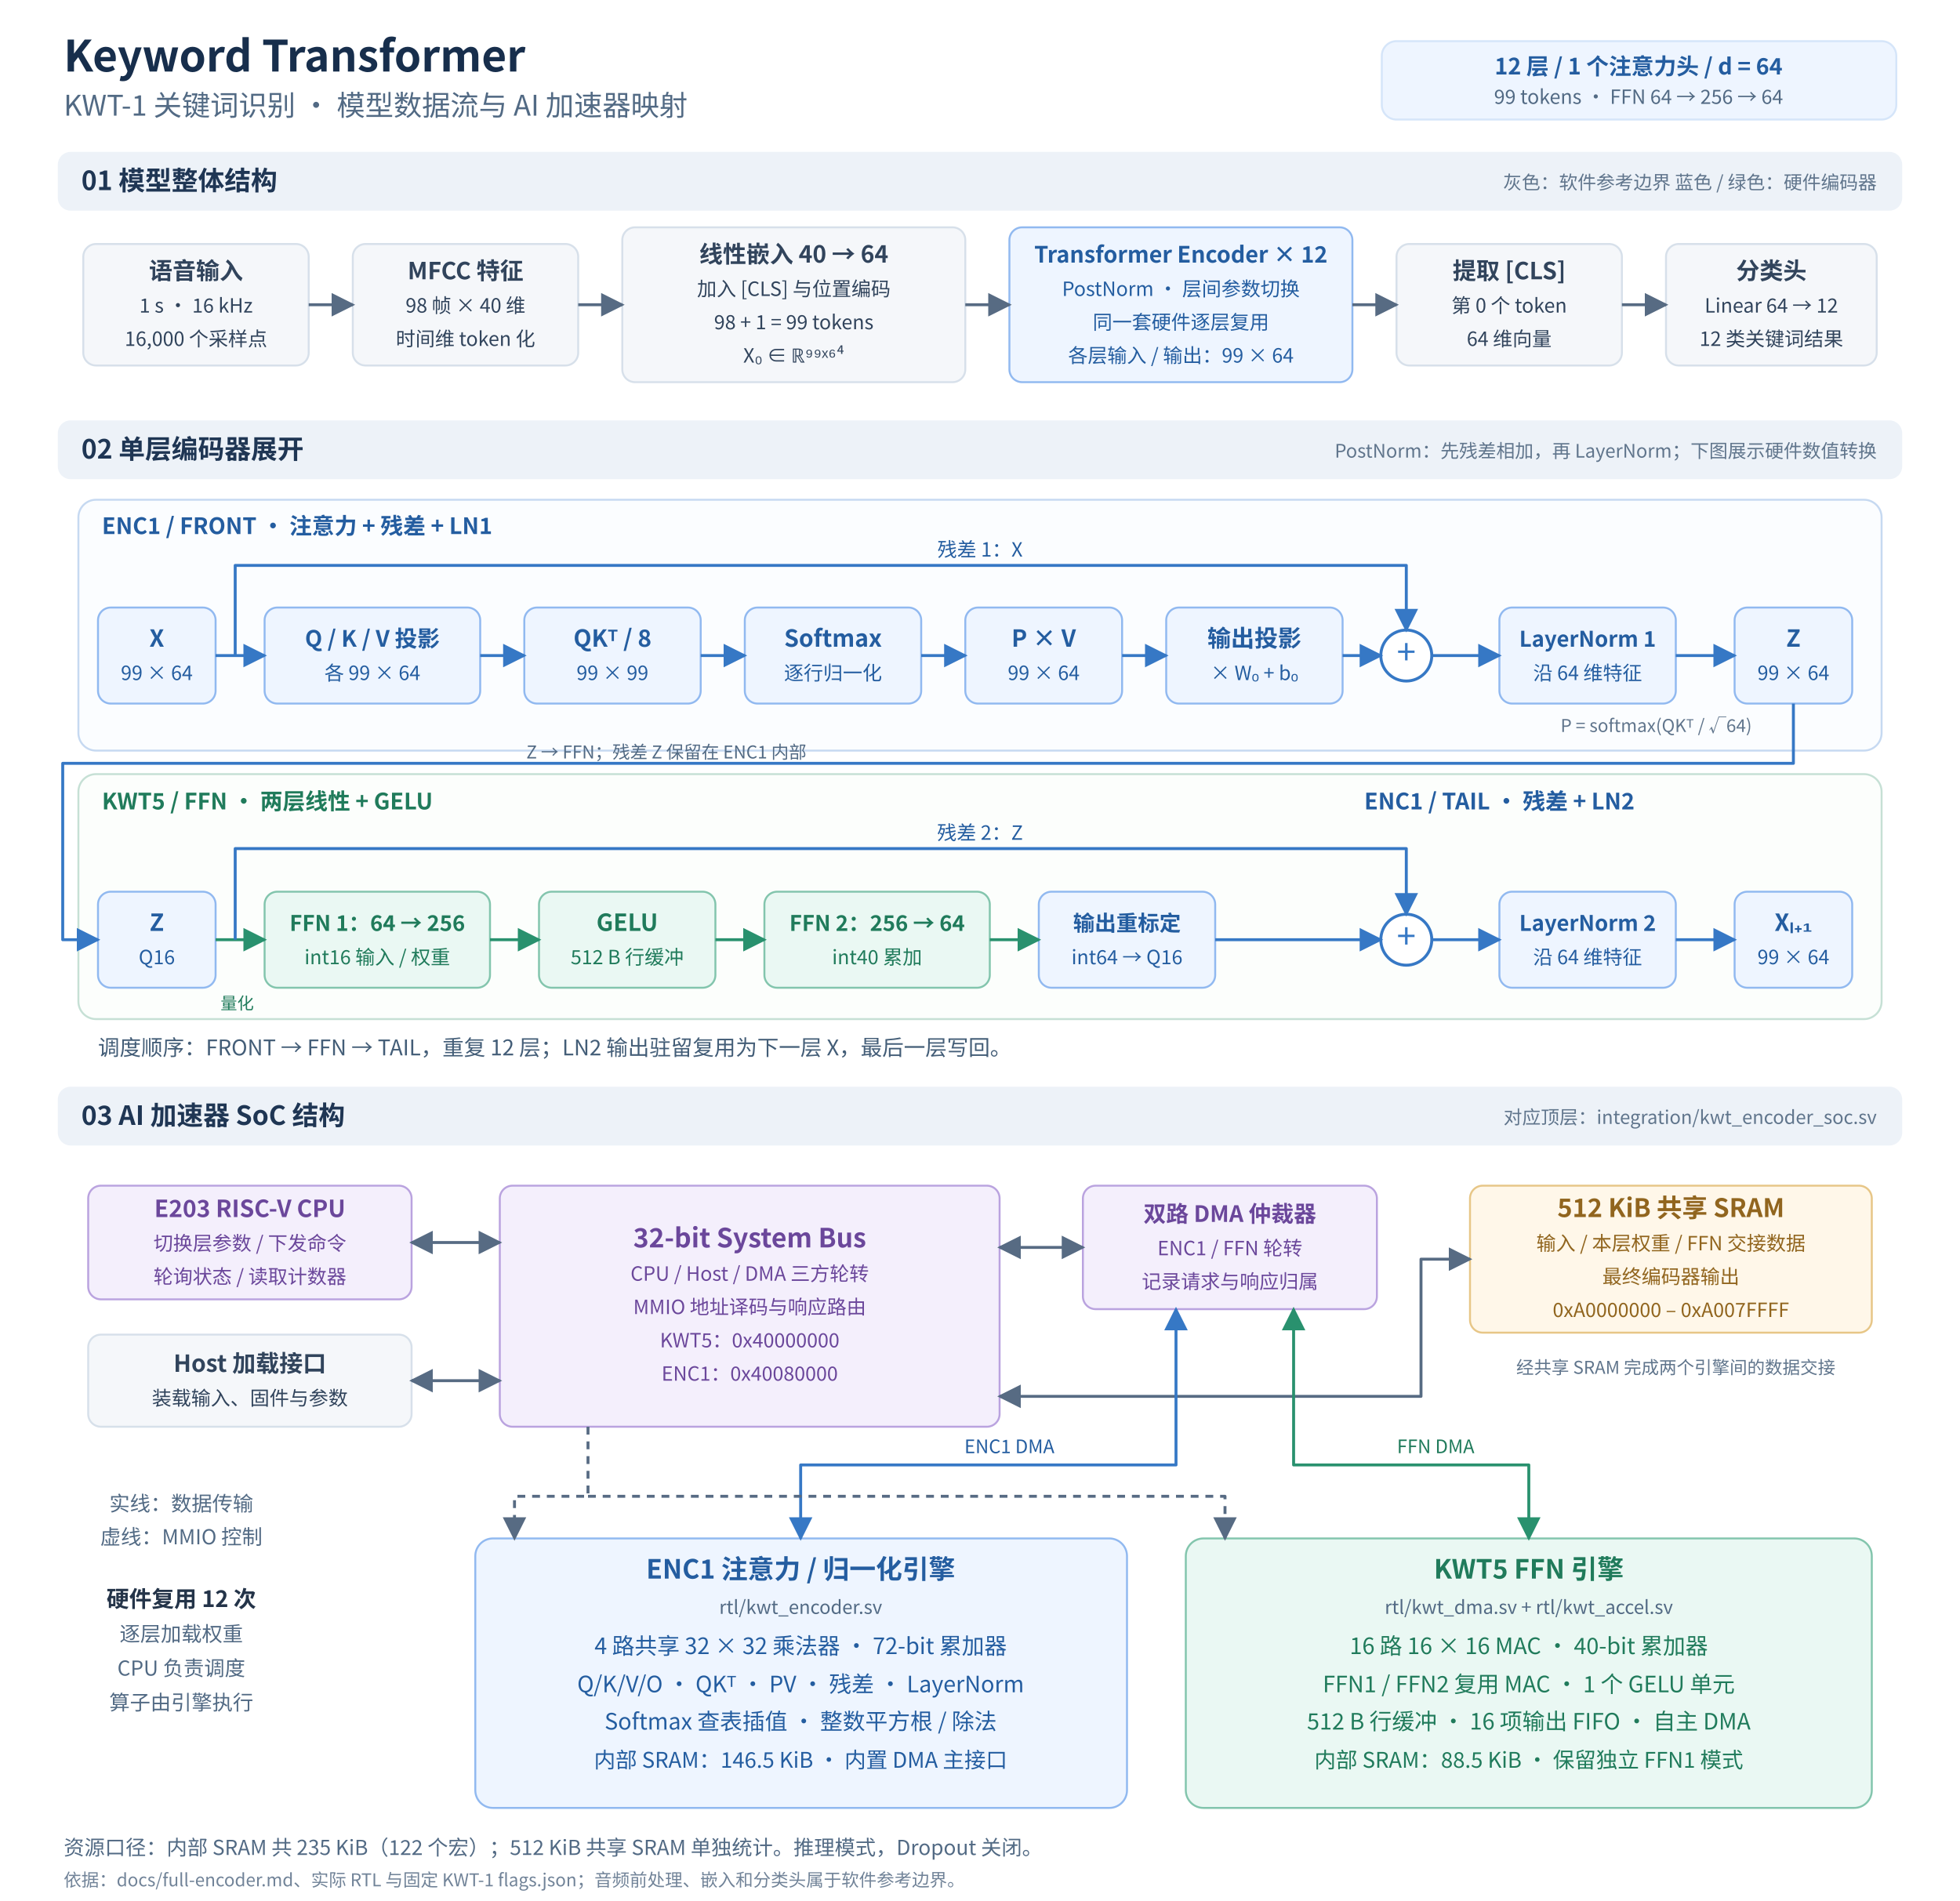
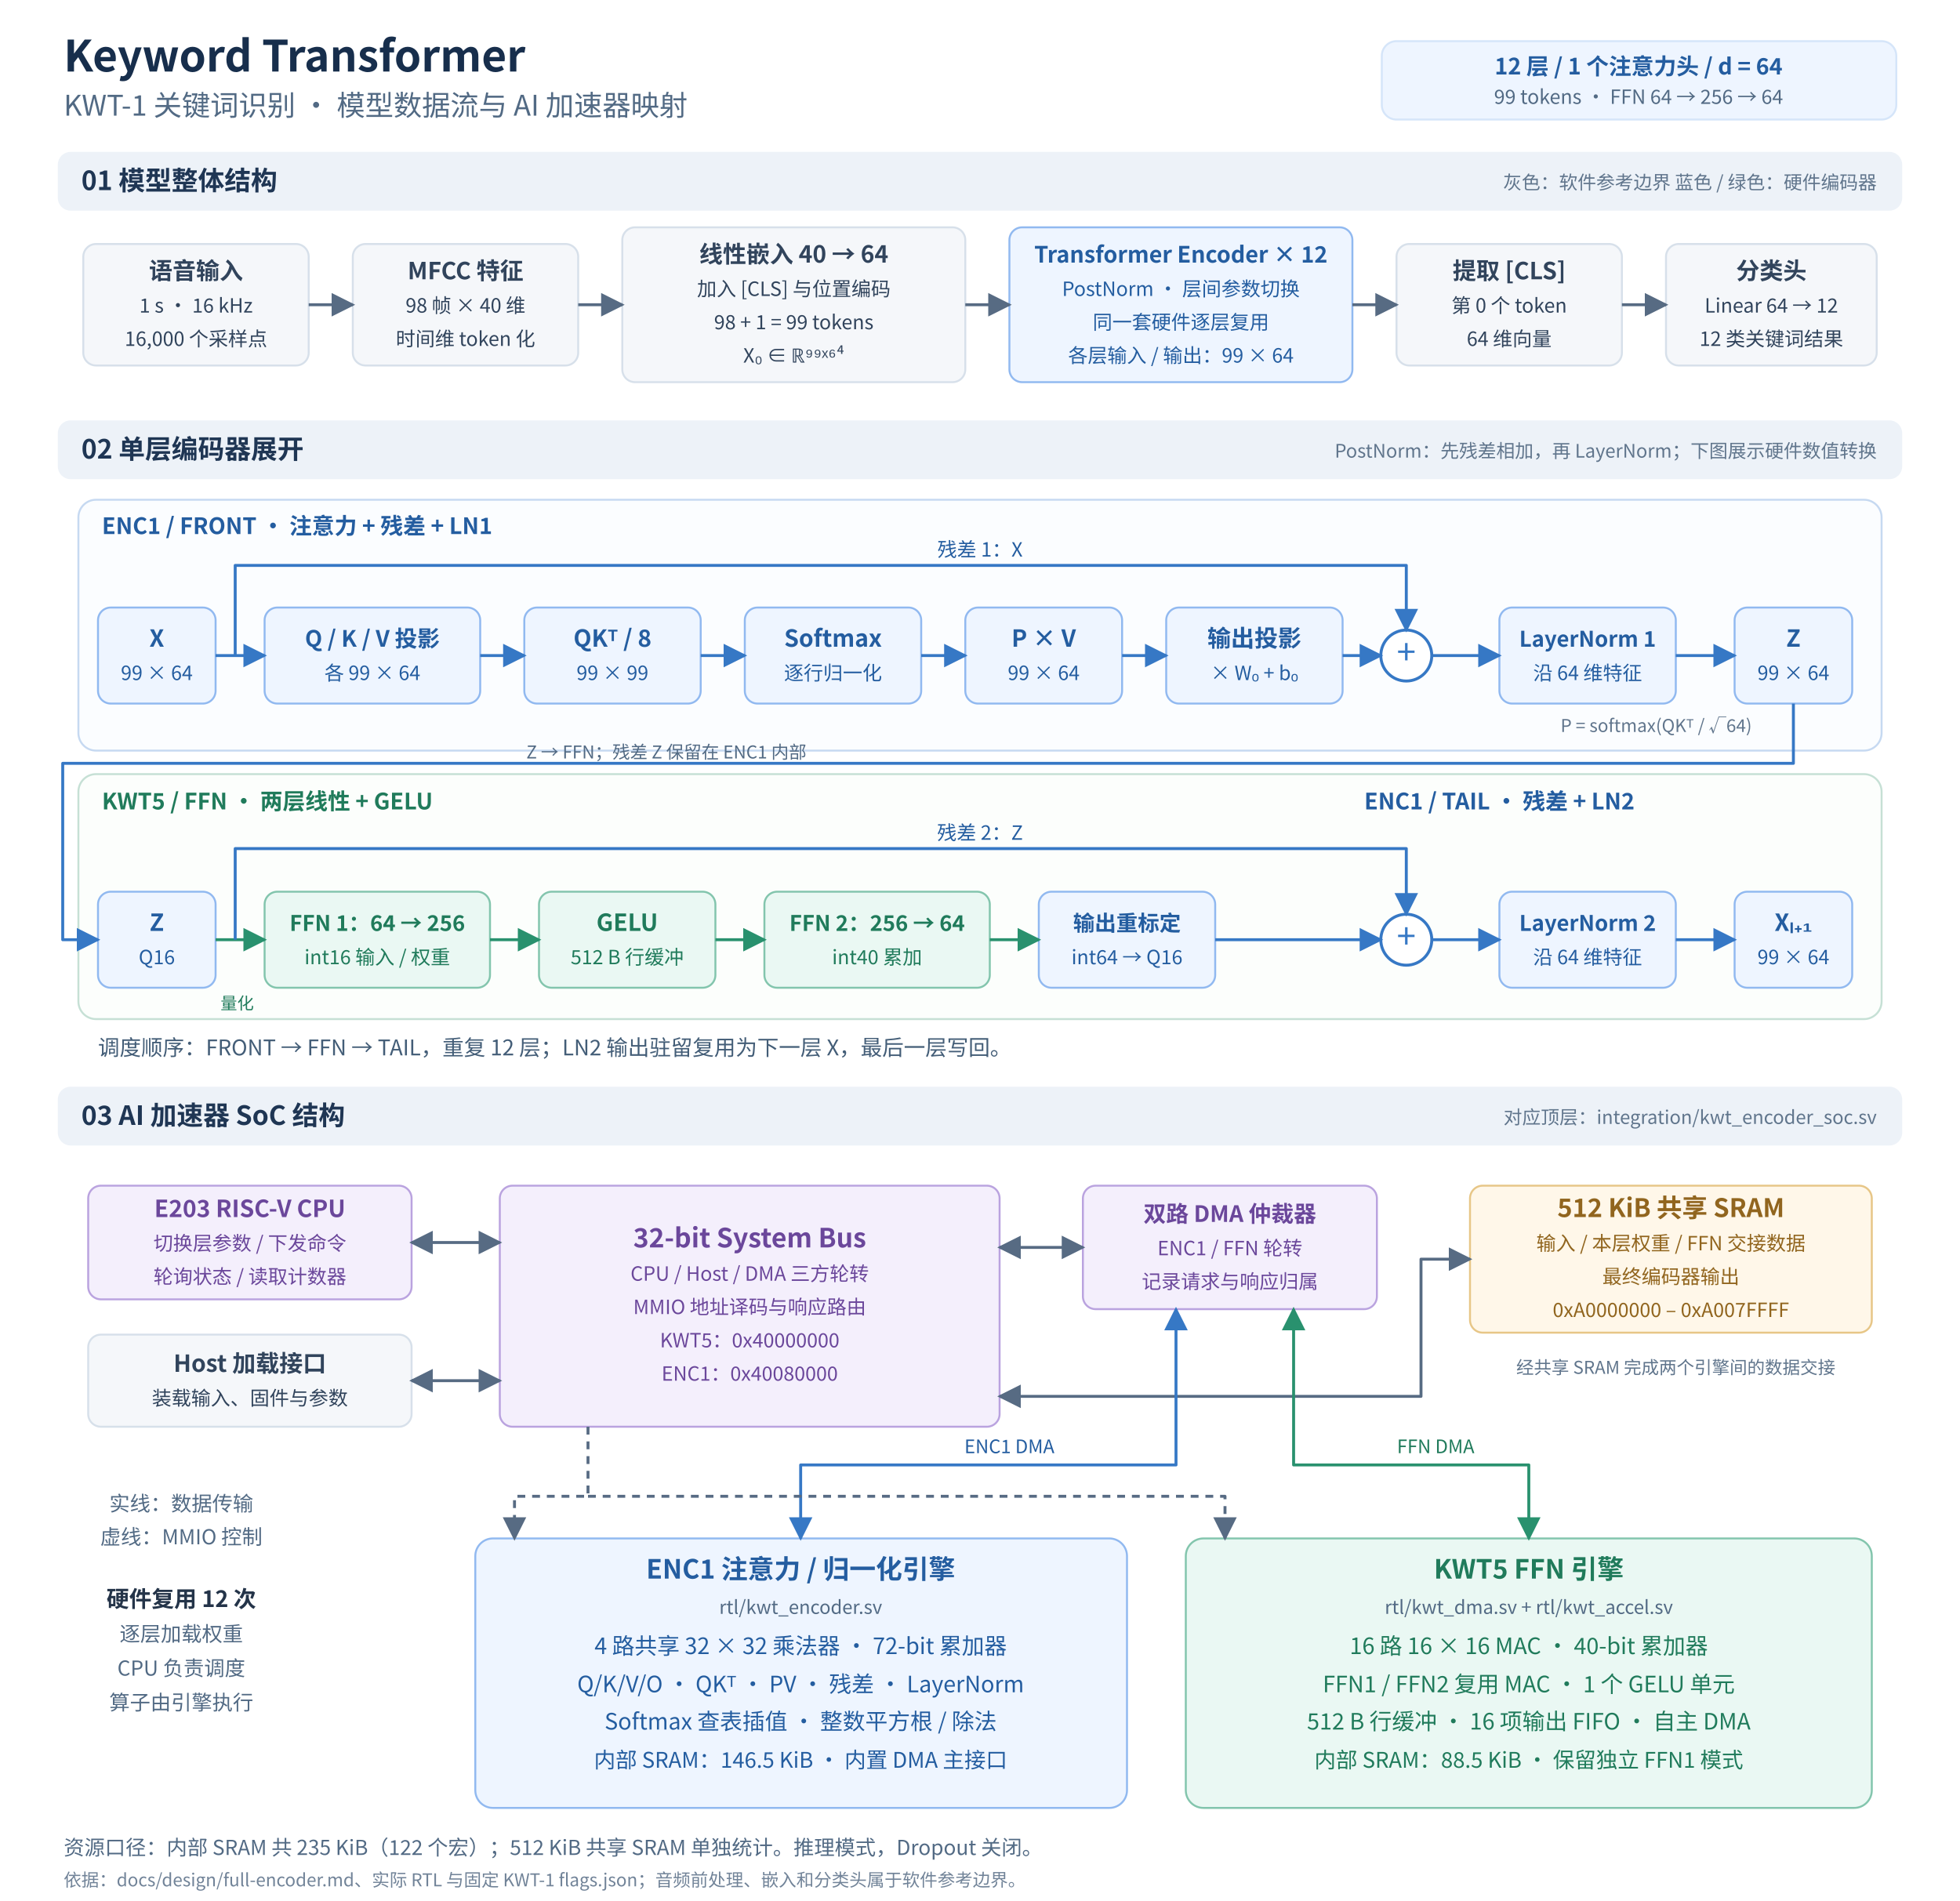
<svg xmlns="http://www.w3.org/2000/svg" width="2000" height="1940" viewBox="0 0 2000 1940" role="img" aria-labelledby="title desc">
  <defs>
    <marker id="arrow" viewBox="0 0 10 10" refX="9" refY="5" markerWidth="8" markerHeight="8" orient="auto-start-reverse">
      <path d="M 0 0 L 10 5 L 0 10 z" fill="#576b83" />
    </marker>
    <marker id="blue" viewBox="0 0 10 10" refX="9" refY="5" markerWidth="8" markerHeight="8" orient="auto-start-reverse">
      <path d="M 0 0 L 10 5 L 0 10 z" fill="#3678c5" />
    </marker>
    <marker id="green" viewBox="0 0 10 10" refX="9" refY="5" markerWidth="8" markerHeight="8" orient="auto-start-reverse">
      <path d="M 0 0 L 10 5 L 0 10 z" fill="#29916e" />
    </marker>
  </defs>
  <g font-family="Microsoft YaHei, Noto Sans CJK SC, Arial, sans-serif">
    <rect x="0" y="0" width="2000" height="1940" rx="0" fill="#ffffff" stroke="#ffffff" stroke-width="2" />
    <text x="65" y="73" text-anchor="start" font-size="44" fill="#172e4c" font-weight="700">Keyword Transformer</text>
    <text x="65" y="118" text-anchor="start" font-size="29" fill="#526a84" font-weight="400">KWT-1 关键词识别 · 模型数据流与 AI 加速器映射</text>
    <rect x="1410" y="42" width="525" height="80" rx="15" fill="#eef5ff" stroke="#d5e5f9" stroke-width="2" />
    <text x="1672" y="76" text-anchor="middle" font-size="23" fill="#245da0" font-weight="650">12 层  /  1 个注意力头  /  d = 64</text>
    <text x="1672" y="106" text-anchor="middle" font-size="20" fill="#526a84" font-weight="400">99 tokens  ·  FFN 64 → 256 → 64</text>
    <rect x="60" y="156" width="1880" height="58" rx="12" fill="#edf2f8" stroke="#edf2f8" stroke-width="2" />
    <text x="83" y="194" text-anchor="start" font-size="27" fill="#1f3654" font-weight="650">01  模型整体结构</text>
    <text x="1915" y="193" text-anchor="end" font-size="19" fill="#60758c" font-weight="400">灰色：软件参考边界    蓝色 / 绿色：硬件编码器</text>
    <rect x="85" y="249" width="230" height="124" rx="13" fill="#f5f7fa" stroke="#d7e0ea" stroke-width="2" />
    <text x="200.0" y="285.0" text-anchor="middle" font-size="24" fill="#31445c" font-weight="650">语音输入</text>
    <text x="200.0" y="319.0" text-anchor="middle" font-size="20" fill="#31445c" font-weight="400">1 s · 16 kHz</text>
    <text x="200.0" y="353.0" text-anchor="middle" font-size="20" fill="#31445c" font-weight="400">16,000 个采样点</text>
    <rect x="360" y="249" width="230" height="124" rx="13" fill="#f5f7fa" stroke="#d7e0ea" stroke-width="2" />
    <text x="475.0" y="285.0" text-anchor="middle" font-size="24" fill="#31445c" font-weight="650">MFCC 特征</text>
    <text x="475.0" y="319.0" text-anchor="middle" font-size="20" fill="#31445c" font-weight="400">98 帧 × 40 维</text>
    <text x="475.0" y="353.0" text-anchor="middle" font-size="20" fill="#31445c" font-weight="400">时间维 token 化</text>
    <rect x="635" y="232" width="350" height="158" rx="13" fill="#f5f7fa" stroke="#d7e0ea" stroke-width="2" />
    <text x="810.0" y="268.0" text-anchor="middle" font-size="24" fill="#31445c" font-weight="650">线性嵌入 40 → 64</text>
    <text x="810.0" y="302.0" text-anchor="middle" font-size="20" fill="#31445c" font-weight="400">加入 [CLS] 与位置编码</text>
    <text x="810.0" y="336.0" text-anchor="middle" font-size="20" fill="#31445c" font-weight="400">98 + 1 = 99 tokens</text>
    <text x="810.0" y="370.0" text-anchor="middle" font-size="20" fill="#31445c" font-weight="400">X₀ ∈ ℝ⁹⁹ˣ⁶⁴</text>
    <rect x="1030" y="232" width="350" height="158" rx="13" fill="#eef5ff" stroke="#91b9f0" stroke-width="2" />
    <text x="1205.0" y="268.0" text-anchor="middle" font-size="23" fill="#245da0" font-weight="650">Transformer Encoder × 12</text>
    <text x="1205.0" y="302.0" text-anchor="middle" font-size="20" fill="#245da0" font-weight="400">PostNorm · 层间参数切换</text>
    <text x="1205.0" y="336.0" text-anchor="middle" font-size="20" fill="#245da0" font-weight="400">同一套硬件逐层复用</text>
    <text x="1205.0" y="370.0" text-anchor="middle" font-size="20" fill="#245da0" font-weight="400">各层输入 / 输出：99 × 64</text>
    <rect x="1425" y="249" width="230" height="124" rx="13" fill="#f5f7fa" stroke="#d7e0ea" stroke-width="2" />
    <text x="1540.0" y="285.0" text-anchor="middle" font-size="24" fill="#31445c" font-weight="650">提取 [CLS]</text>
    <text x="1540.0" y="319.0" text-anchor="middle" font-size="20" fill="#31445c" font-weight="400">第 0 个 token</text>
    <text x="1540.0" y="353.0" text-anchor="middle" font-size="20" fill="#31445c" font-weight="400">64 维向量</text>
    <rect x="1700" y="249" width="215" height="124" rx="13" fill="#f5f7fa" stroke="#d7e0ea" stroke-width="2" />
    <text x="1807.5" y="285.0" text-anchor="middle" font-size="24" fill="#31445c" font-weight="650">分类头</text>
    <text x="1807.5" y="319.0" text-anchor="middle" font-size="20" fill="#31445c" font-weight="400">Linear 64 → 12</text>
    <text x="1807.5" y="353.0" text-anchor="middle" font-size="20" fill="#31445c" font-weight="400">12 类关键词结果</text>
    <polyline points="315,311 360,311" fill="none" stroke="#576b83" stroke-width="3" stroke-linejoin="round" marker-end="url(#arrow)" />
    <polyline points="590,311 635,311" fill="none" stroke="#576b83" stroke-width="3" stroke-linejoin="round" marker-end="url(#arrow)" />
    <polyline points="985,311 1030,311" fill="none" stroke="#576b83" stroke-width="3" stroke-linejoin="round" marker-end="url(#arrow)" />
    <polyline points="1380,311 1425,311" fill="none" stroke="#576b83" stroke-width="3" stroke-linejoin="round" marker-end="url(#arrow)" />
    <polyline points="1655,311 1700,311" fill="none" stroke="#576b83" stroke-width="3" stroke-linejoin="round" marker-end="url(#arrow)" />
    <rect x="60" y="430" width="1880" height="58" rx="12" fill="#edf2f8" stroke="#edf2f8" stroke-width="2" />
    <text x="83" y="468" text-anchor="start" font-size="27" fill="#1f3654" font-weight="650">02  单层编码器展开</text>
    <text x="1915" y="467" text-anchor="end" font-size="19" fill="#60758c" font-weight="400">PostNorm：先残差相加，再 LayerNorm；下图展示硬件数值转换</text>
    <rect x="80" y="510" width="1840" height="256" rx="18" fill="#fbfdff" stroke="#c6d9f1" stroke-width="2" />
    <text x="104" y="545" text-anchor="start" font-size="23" fill="#245da0" font-weight="650">ENC1 / FRONT  ·  注意力 + 残差 + LN1</text>
    <rect x="100" y="620" width="120" height="98" rx="13" fill="#eef5ff" stroke="#91b9f0" stroke-width="2" />
    <text x="160.0" y="660.0" text-anchor="middle" font-size="24" fill="#245da0" font-weight="650">X</text>
    <text x="160.0" y="694.0" text-anchor="middle" font-size="20" fill="#245da0" font-weight="400">99 × 64</text>
    <rect x="270" y="620" width="220" height="98" rx="13" fill="#eef5ff" stroke="#91b9f0" stroke-width="2" />
    <text x="380.0" y="660.0" text-anchor="middle" font-size="23" fill="#245da0" font-weight="650">Q / K / V 投影</text>
    <text x="380.0" y="694.0" text-anchor="middle" font-size="20" fill="#245da0" font-weight="400">各 99 × 64</text>
    <rect x="535" y="620" width="180" height="98" rx="13" fill="#eef5ff" stroke="#91b9f0" stroke-width="2" />
    <text x="625.0" y="660.0" text-anchor="middle" font-size="24" fill="#245da0" font-weight="650">QKᵀ / 8</text>
    <text x="625.0" y="694.0" text-anchor="middle" font-size="20" fill="#245da0" font-weight="400">99 × 99</text>
    <rect x="760" y="620" width="180" height="98" rx="13" fill="#eef5ff" stroke="#91b9f0" stroke-width="2" />
    <text x="850.0" y="660.0" text-anchor="middle" font-size="24" fill="#245da0" font-weight="650">Softmax</text>
    <text x="850.0" y="694.0" text-anchor="middle" font-size="20" fill="#245da0" font-weight="400">逐行归一化</text>
    <rect x="985" y="620" width="160" height="98" rx="13" fill="#eef5ff" stroke="#91b9f0" stroke-width="2" />
    <text x="1065.0" y="660.0" text-anchor="middle" font-size="24" fill="#245da0" font-weight="650">P × V</text>
    <text x="1065.0" y="694.0" text-anchor="middle" font-size="20" fill="#245da0" font-weight="400">99 × 64</text>
    <rect x="1190" y="620" width="180" height="98" rx="13" fill="#eef5ff" stroke="#91b9f0" stroke-width="2" />
    <text x="1280.0" y="660.0" text-anchor="middle" font-size="24" fill="#245da0" font-weight="650">输出投影</text>
    <text x="1280.0" y="694.0" text-anchor="middle" font-size="20" fill="#245da0" font-weight="400">× Wₒ + bₒ</text>
    <circle cx="1435" cy="669" r="26" fill="white" stroke="#3678c5" stroke-width="3" />
    <text x="1435" y="678" text-anchor="middle" font-size="35" fill="#3678c5" font-weight="500">+</text>
    <rect x="1530" y="620" width="180" height="98" rx="13" fill="#eef5ff" stroke="#91b9f0" stroke-width="2" />
    <text x="1620.0" y="660.0" text-anchor="middle" font-size="22" fill="#245da0" font-weight="650">LayerNorm 1</text>
    <text x="1620.0" y="694.0" text-anchor="middle" font-size="20" fill="#245da0" font-weight="400">沿 64 维特征</text>
    <rect x="1770" y="620" width="120" height="98" rx="13" fill="#eef5ff" stroke="#91b9f0" stroke-width="2" />
    <text x="1830.0" y="660.0" text-anchor="middle" font-size="24" fill="#245da0" font-weight="650">Z</text>
    <text x="1830.0" y="694.0" text-anchor="middle" font-size="20" fill="#245da0" font-weight="400">99 × 64</text>
    <polyline points="220,669 270,669" fill="none" stroke="#3678c5" stroke-width="3" stroke-linejoin="round" marker-end="url(#blue)" />
    <polyline points="490,669 535,669" fill="none" stroke="#3678c5" stroke-width="3" stroke-linejoin="round" marker-end="url(#blue)" />
    <polyline points="715,669 760,669" fill="none" stroke="#3678c5" stroke-width="3" stroke-linejoin="round" marker-end="url(#blue)" />
    <polyline points="940,669 985,669" fill="none" stroke="#3678c5" stroke-width="3" stroke-linejoin="round" marker-end="url(#blue)" />
    <polyline points="1145,669 1190,669" fill="none" stroke="#3678c5" stroke-width="3" stroke-linejoin="round" marker-end="url(#blue)" />
    <polyline points="1370,669 1409,669" fill="none" stroke="#3678c5" stroke-width="3" stroke-linejoin="round" marker-end="url(#blue)" />
    <polyline points="1461,669 1530,669" fill="none" stroke="#3678c5" stroke-width="3" stroke-linejoin="round" marker-end="url(#blue)" />
    <polyline points="1710,669 1770,669" fill="none" stroke="#3678c5" stroke-width="3" stroke-linejoin="round" marker-end="url(#blue)" />
    <polyline points="240,669 240,577 1435,577 1435,643" fill="none" stroke="#3678c5" stroke-width="3" stroke-linejoin="round" marker-end="url(#blue)" />
    <text x="1000" y="568" text-anchor="middle" font-size="20" fill="#245da0" font-weight="400">残差 1：X</text>
    <text x="1690" y="747" text-anchor="middle" font-size="18" fill="#60758c" font-weight="400">P = softmax(QKᵀ / √64)</text>
    <rect x="80" y="790" width="1840" height="250" rx="18" fill="#fcfefc" stroke="#c6e0d5" stroke-width="2" />
    <text x="104" y="826" text-anchor="start" font-size="23" fill="#207b5b" font-weight="650">KWT5 / FFN  ·  两层线性 + GELU</text>
    <text x="1530" y="826" text-anchor="middle" font-size="23" fill="#245da0" font-weight="650">ENC1 / TAIL  ·  残差 + LN2</text>
    <rect x="100" y="910" width="120" height="98" rx="13" fill="#eef5ff" stroke="#91b9f0" stroke-width="2" />
    <text x="160.0" y="950.0" text-anchor="middle" font-size="24" fill="#245da0" font-weight="650">Z</text>
    <text x="160.0" y="984.0" text-anchor="middle" font-size="20" fill="#245da0" font-weight="400">Q16</text>
    <rect x="270" y="910" width="230" height="98" rx="13" fill="#eaf8f3" stroke="#83c5ad" stroke-width="2" />
    <text x="385.0" y="950.0" text-anchor="middle" font-size="22" fill="#207b5b" font-weight="650">FFN 1：64 → 256</text>
    <text x="385.0" y="984.0" text-anchor="middle" font-size="20" fill="#207b5b" font-weight="400">int16 输入 / 权重</text>
    <rect x="550" y="910" width="180" height="98" rx="13" fill="#eaf8f3" stroke="#83c5ad" stroke-width="2" />
    <text x="640.0" y="950.0" text-anchor="middle" font-size="24" fill="#207b5b" font-weight="650">GELU</text>
    <text x="640.0" y="984.0" text-anchor="middle" font-size="20" fill="#207b5b" font-weight="400">512 B 行缓冲</text>
    <rect x="780" y="910" width="230" height="98" rx="13" fill="#eaf8f3" stroke="#83c5ad" stroke-width="2" />
    <text x="895.0" y="950.0" text-anchor="middle" font-size="22" fill="#207b5b" font-weight="650">FFN 2：256 → 64</text>
    <text x="895.0" y="984.0" text-anchor="middle" font-size="20" fill="#207b5b" font-weight="400">int40 累加</text>
    <rect x="1060" y="910" width="180" height="98" rx="13" fill="#eef5ff" stroke="#91b9f0" stroke-width="2" />
    <text x="1150.0" y="950.0" text-anchor="middle" font-size="22" fill="#245da0" font-weight="650">输出重标定</text>
    <text x="1150.0" y="984.0" text-anchor="middle" font-size="20" fill="#245da0" font-weight="400">int64 → Q16</text>
    <circle cx="1435" cy="959" r="26" fill="white" stroke="#3678c5" stroke-width="3" />
    <text x="1435" y="968" text-anchor="middle" font-size="35" fill="#3678c5" font-weight="500">+</text>
    <rect x="1530" y="910" width="180" height="98" rx="13" fill="#eef5ff" stroke="#91b9f0" stroke-width="2" />
    <text x="1620.0" y="950.0" text-anchor="middle" font-size="22" fill="#245da0" font-weight="650">LayerNorm 2</text>
    <text x="1620.0" y="984.0" text-anchor="middle" font-size="20" fill="#245da0" font-weight="400">沿 64 维特征</text>
    <rect x="1770" y="910" width="120" height="98" rx="13" fill="#eef5ff" stroke="#91b9f0" stroke-width="2" />
    <text x="1830.0" y="950.0" text-anchor="middle" font-size="24" fill="#245da0" font-weight="650">Xₗ₊₁</text>
    <text x="1830.0" y="984.0" text-anchor="middle" font-size="20" fill="#245da0" font-weight="400">99 × 64</text>
    <polyline points="220,959 270,959" fill="none" stroke="#29916e" stroke-width="3" stroke-linejoin="round" marker-end="url(#green)" />
    <polyline points="500,959 550,959" fill="none" stroke="#29916e" stroke-width="3" stroke-linejoin="round" marker-end="url(#green)" />
    <polyline points="730,959 780,959" fill="none" stroke="#29916e" stroke-width="3" stroke-linejoin="round" marker-end="url(#green)" />
    <polyline points="1010,959 1060,959" fill="none" stroke="#29916e" stroke-width="3" stroke-linejoin="round" marker-end="url(#green)" />
    <polyline points="1240,959 1409,959" fill="none" stroke="#3678c5" stroke-width="3" stroke-linejoin="round" marker-end="url(#blue)" />
    <polyline points="1461,959 1530,959" fill="none" stroke="#3678c5" stroke-width="3" stroke-linejoin="round" marker-end="url(#blue)" />
    <polyline points="1710,959 1770,959" fill="none" stroke="#3678c5" stroke-width="3" stroke-linejoin="round" marker-end="url(#blue)" />
    <text x="242" y="1030" text-anchor="middle" font-size="17" fill="#207b5b" font-weight="400">量化</text>
    <polyline points="240,959 240,866 1435,866 1435,933" fill="none" stroke="#3678c5" stroke-width="3" stroke-linejoin="round" marker-end="url(#blue)" />
    <text x="1000" y="857" text-anchor="middle" font-size="20" fill="#245da0" font-weight="400">残差 2：Z</text>
    <polyline points="1830,718 1830,779 64,779 64,959 100,959" fill="none" stroke="#3678c5" stroke-width="3" stroke-linejoin="round" marker-end="url(#blue)" />
    <text x="680" y="774" text-anchor="middle" font-size="18" fill="#526a84" font-weight="400">Z → FFN；残差 Z 保留在 ENC1 内部</text>
    <text x="100" y="1077" text-anchor="start" font-size="22" fill="#435d77" font-weight="400">调度顺序：FRONT → FFN → TAIL，重复 12 层；LN2 输出驻留复用为下一层 X，最后一层写回。</text>
    <rect x="60" y="1110" width="1880" height="58" rx="12" fill="#edf2f8" stroke="#edf2f8" stroke-width="2" />
    <text x="83" y="1148" text-anchor="start" font-size="27" fill="#1f3654" font-weight="650">03  AI 加速器 SoC 结构</text>
    <text x="1915" y="1147" text-anchor="end" font-size="19" fill="#60758c" font-weight="400">对应顶层：integration/kwt_encoder_soc.sv</text>
    <rect x="90" y="1210" width="330" height="116" rx="13" fill="#f4effc" stroke="#baa3df" stroke-width="2" />
    <text x="255.0" y="1242.0" text-anchor="middle" font-size="24" fill="#6b479b" font-weight="650">E203 RISC-V CPU</text>
    <text x="255.0" y="1276.0" text-anchor="middle" font-size="20" fill="#6b479b" font-weight="400">切换层参数 / 下发命令</text>
    <text x="255.0" y="1310.0" text-anchor="middle" font-size="20" fill="#6b479b" font-weight="400">轮询状态 / 读取计数器</text>
    <rect x="90" y="1362" width="330" height="94" rx="13" fill="#f5f7fa" stroke="#d7e0ea" stroke-width="2" />
    <text x="255.0" y="1400.0" text-anchor="middle" font-size="24" fill="#31445c" font-weight="650">Host 加载接口</text>
    <text x="255.0" y="1434.0" text-anchor="middle" font-size="20" fill="#31445c" font-weight="400">装载输入、固件与参数</text>
    <rect x="510" y="1210" width="510" height="246" rx="13" fill="#f4effc" stroke="#baa3df" stroke-width="2" />
    <text x="765.0" y="1273.0" text-anchor="middle" font-size="27" fill="#6b479b" font-weight="650">32-bit System Bus</text>
    <text x="765.0" y="1307.0" text-anchor="middle" font-size="20" fill="#6b479b" font-weight="400">CPU / Host / DMA 三方轮转</text>
    <text x="765.0" y="1341.0" text-anchor="middle" font-size="20" fill="#6b479b" font-weight="400">MMIO 地址译码与响应路由</text>
    <text x="765.0" y="1375.0" text-anchor="middle" font-size="20" fill="#6b479b" font-weight="400">KWT5：0x40000000</text>
    <text x="765.0" y="1409.0" text-anchor="middle" font-size="20" fill="#6b479b" font-weight="400">ENC1：0x40080000</text>
    <rect x="1105" y="1210" width="300" height="126" rx="13" fill="#f4effc" stroke="#baa3df" stroke-width="2" />
    <text x="1255.0" y="1247.0" text-anchor="middle" font-size="23" fill="#6b479b" font-weight="650">双路 DMA 仲裁器</text>
    <text x="1255.0" y="1281.0" text-anchor="middle" font-size="20" fill="#6b479b" font-weight="400">ENC1 / FFN 轮转</text>
    <text x="1255.0" y="1315.0" text-anchor="middle" font-size="20" fill="#6b479b" font-weight="400">记录请求与响应归属</text>
    <rect x="1500" y="1210" width="410" height="150" rx="13" fill="#fff7e9" stroke="#e7c687" stroke-width="2" />
    <text x="1705.0" y="1242.0" text-anchor="middle" font-size="26" fill="#91651e" font-weight="650">512 KiB 共享 SRAM</text>
    <text x="1705.0" y="1276.0" text-anchor="middle" font-size="20" fill="#91651e" font-weight="400">输入 / 本层权重 / FFN 交接数据</text>
    <text x="1705.0" y="1310.0" text-anchor="middle" font-size="20" fill="#91651e" font-weight="400">最终编码器输出</text>
    <text x="1705.0" y="1344.0" text-anchor="middle" font-size="20" fill="#91651e" font-weight="400">0xA0000000 – 0xA007FFFF</text>
    <polyline points="420,1268 510,1268" fill="none" stroke="#576b83" stroke-width="3" stroke-linejoin="round" marker-end="url(#arrow)" marker-start="url(#arrow)" />
    <polyline points="420,1409 510,1409" fill="none" stroke="#576b83" stroke-width="3" stroke-linejoin="round" marker-end="url(#arrow)" marker-start="url(#arrow)" />
    <polyline points="1020,1273 1105,1273" fill="none" stroke="#576b83" stroke-width="3" stroke-linejoin="round" marker-end="url(#arrow)" marker-start="url(#arrow)" />
    <polyline points="1020,1425 1450,1425 1450,1285 1500,1285" fill="none" stroke="#576b83" stroke-width="3" stroke-linejoin="round" marker-end="url(#arrow)" marker-start="url(#arrow)" />
    <text x="1710" y="1402" text-anchor="middle" font-size="18" fill="#60758c" font-weight="400">经共享 SRAM 完成两个引擎间的数据交接</text>
    <rect x="485" y="1570" width="665" height="275" rx="18" fill="#eef5ff" stroke="#91b9f0" stroke-width="2" />
    <text x="817" y="1611" text-anchor="middle" font-size="27" fill="#245da0" font-weight="650">ENC1 注意力 / 归一化引擎</text>
    <text x="817" y="1647" text-anchor="middle" font-size="19" fill="#526a84" font-weight="400">rtl/kwt_encoder.sv</text>
    <text x="817" y="1688" text-anchor="middle" font-size="23" fill="#245da0" font-weight="400">4 路共享 32 × 32 乘法器 · 72-bit 累加器</text>
    <text x="817" y="1727" text-anchor="middle" font-size="23" fill="#245da0" font-weight="400">Q/K/V/O · QKᵀ · PV · 残差 · LayerNorm</text>
    <text x="817" y="1765" text-anchor="middle" font-size="23" fill="#245da0" font-weight="400">Softmax 查表插值 · 整数平方根 / 除法</text>
    <text x="817" y="1804" text-anchor="middle" font-size="22" fill="#245da0" font-weight="400">内部 SRAM：146.5 KiB · 内置 DMA 主接口</text>
    <rect x="1210" y="1570" width="700" height="275" rx="18" fill="#eaf8f3" stroke="#83c5ad" stroke-width="2" />
    <text x="1560" y="1611" text-anchor="middle" font-size="27" fill="#207b5b" font-weight="650">KWT5 FFN 引擎</text>
    <text x="1560" y="1647" text-anchor="middle" font-size="19" fill="#526a84" font-weight="400">rtl/kwt_dma.sv + rtl/kwt_accel.sv</text>
    <text x="1560" y="1688" text-anchor="middle" font-size="23" fill="#207b5b" font-weight="400">16 路 16 × 16 MAC · 40-bit 累加器</text>
    <text x="1560" y="1727" text-anchor="middle" font-size="23" fill="#207b5b" font-weight="400">FFN1 / FFN2 复用 MAC · 1 个 GELU 单元</text>
    <text x="1560" y="1765" text-anchor="middle" font-size="23" fill="#207b5b" font-weight="400">512 B 行缓冲 · 16 项输出 FIFO · 自主 DMA</text>
    <text x="1560" y="1804" text-anchor="middle" font-size="22" fill="#207b5b" font-weight="400">内部 SRAM：88.5 KiB · 保留独立 FFN1 模式</text>
    <polyline points="1200,1336 1200,1495 817,1495 817,1570" fill="none" stroke="#3678c5" stroke-width="3" stroke-linejoin="round" marker-end="url(#blue)" marker-start="url(#blue)" />
    <polyline points="1320,1336 1320,1495 1560,1495 1560,1570" fill="none" stroke="#29916e" stroke-width="3" stroke-linejoin="round" marker-end="url(#green)" marker-start="url(#green)" />
    <text x="1030" y="1483" text-anchor="middle" font-size="19" fill="#245da0" font-weight="400">ENC1 DMA</text>
    <text x="1465" y="1483" text-anchor="middle" font-size="19" fill="#207b5b" font-weight="400">FFN DMA</text>
    <polyline points="600,1456 600,1527 525,1527 525,1570" fill="none" stroke="#576b83" stroke-width="3" stroke-linejoin="round" stroke-dasharray="8 7" marker-end="url(#arrow)" />
    <polyline points="600,1527 1250,1527 1250,1570" fill="none" stroke="#576b83" stroke-width="3" stroke-linejoin="round" stroke-dasharray="8 7" marker-end="url(#arrow)" />
    <text x="185" y="1542" text-anchor="middle" font-size="21" fill="#526a84" font-weight="400">实线：数据传输</text>
    <text x="185" y="1576" text-anchor="middle" font-size="21" fill="#526a84" font-weight="400">虚线：MMIO 控制</text>
    <text x="185" y="1640" text-anchor="middle" font-size="23" fill="#243449" font-weight="650">硬件复用 12 次</text>
    <text x="185" y="1675" text-anchor="middle" font-size="21" fill="#526a84" font-weight="400">逐层加载权重</text>
    <text x="185" y="1710" text-anchor="middle" font-size="21" fill="#526a84" font-weight="400">CPU 负责调度</text>
    <text x="185" y="1745" text-anchor="middle" font-size="21" fill="#526a84" font-weight="400">算子由引擎执行</text>
    <text x="65" y="1893" text-anchor="start" font-size="21" fill="#526a84" font-weight="400">资源口径：内部 SRAM 共 235 KiB（122 个宏）；512 KiB 共享 SRAM 单独统计。推理模式，Dropout 关闭。</text>
-     <text x="65" y="1925" text-anchor="start" font-size="18" fill="#718398" font-weight="400">依据：docs/full-encoder.md、实际 RTL 与固定 KWT-1 flags.json；音频前处理、嵌入和分类头属于软件参考边界。</text>
+     <text x="65" y="1925" text-anchor="start" font-size="18" fill="#718398" font-weight="400">依据：docs/design/full-encoder.md、实际 RTL 与固定 KWT-1 flags.json；音频前处理、嵌入和分类头属于软件参考边界。</text>
  </g>
</svg>
